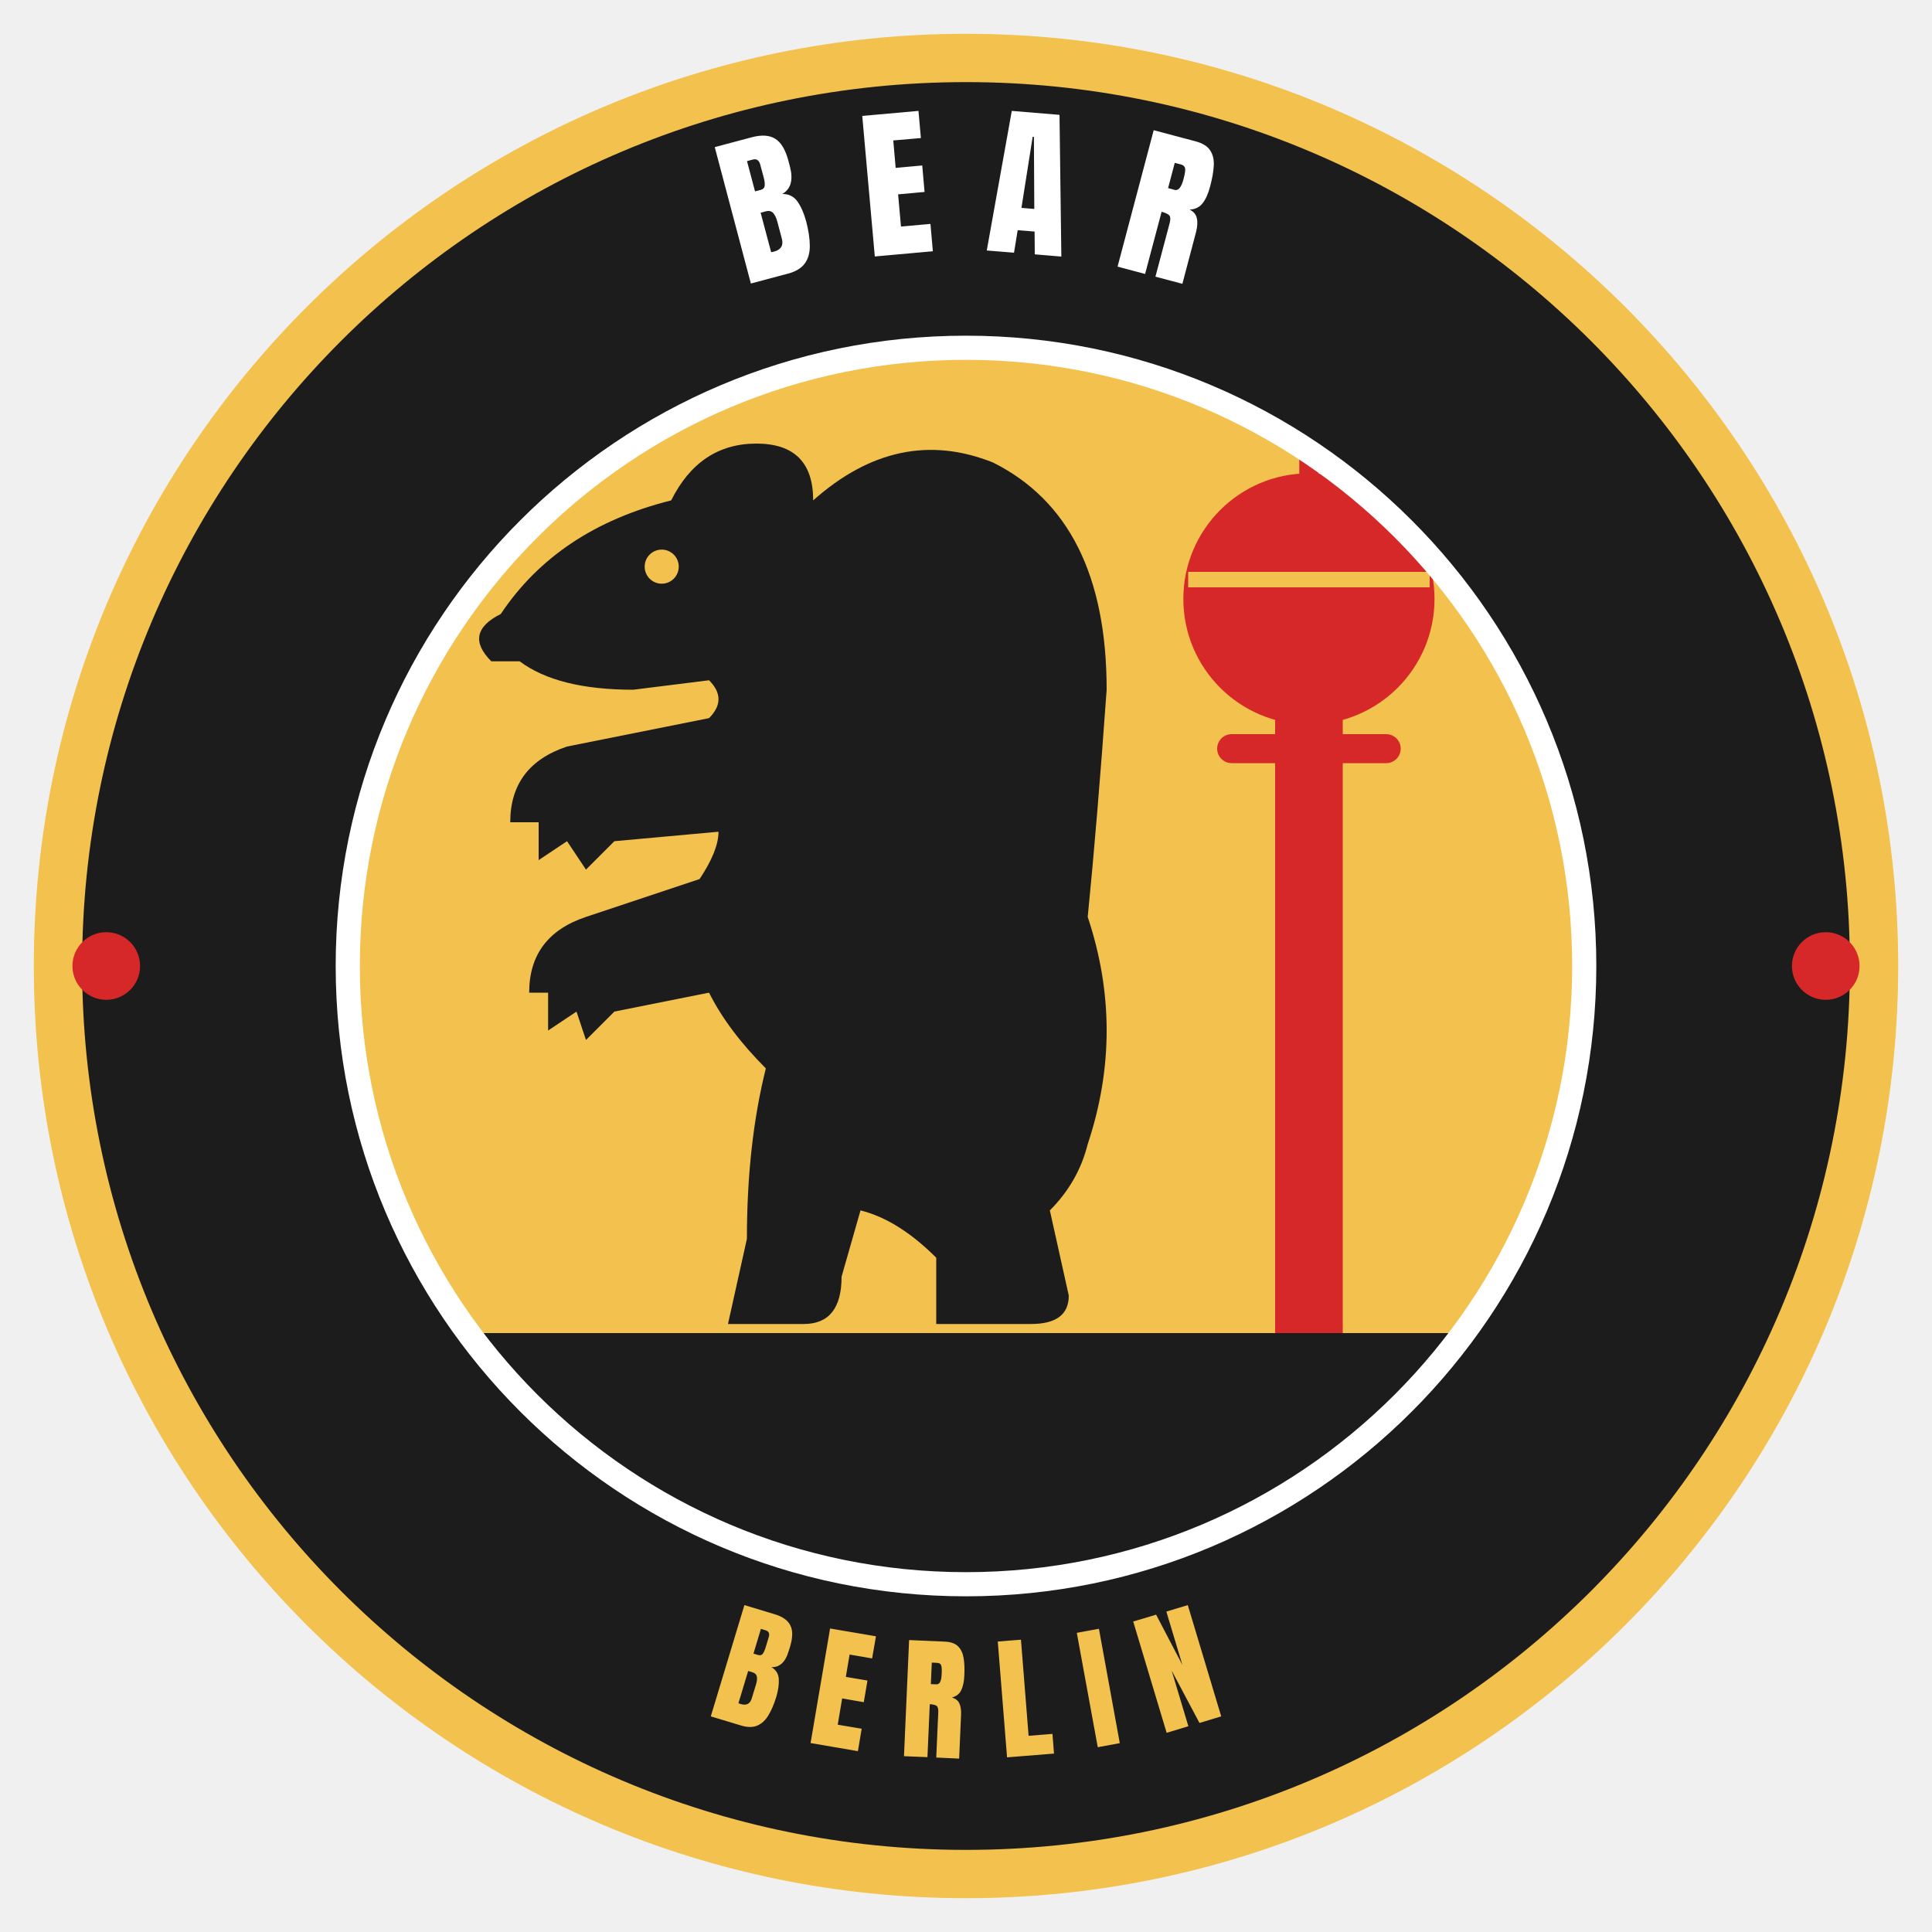
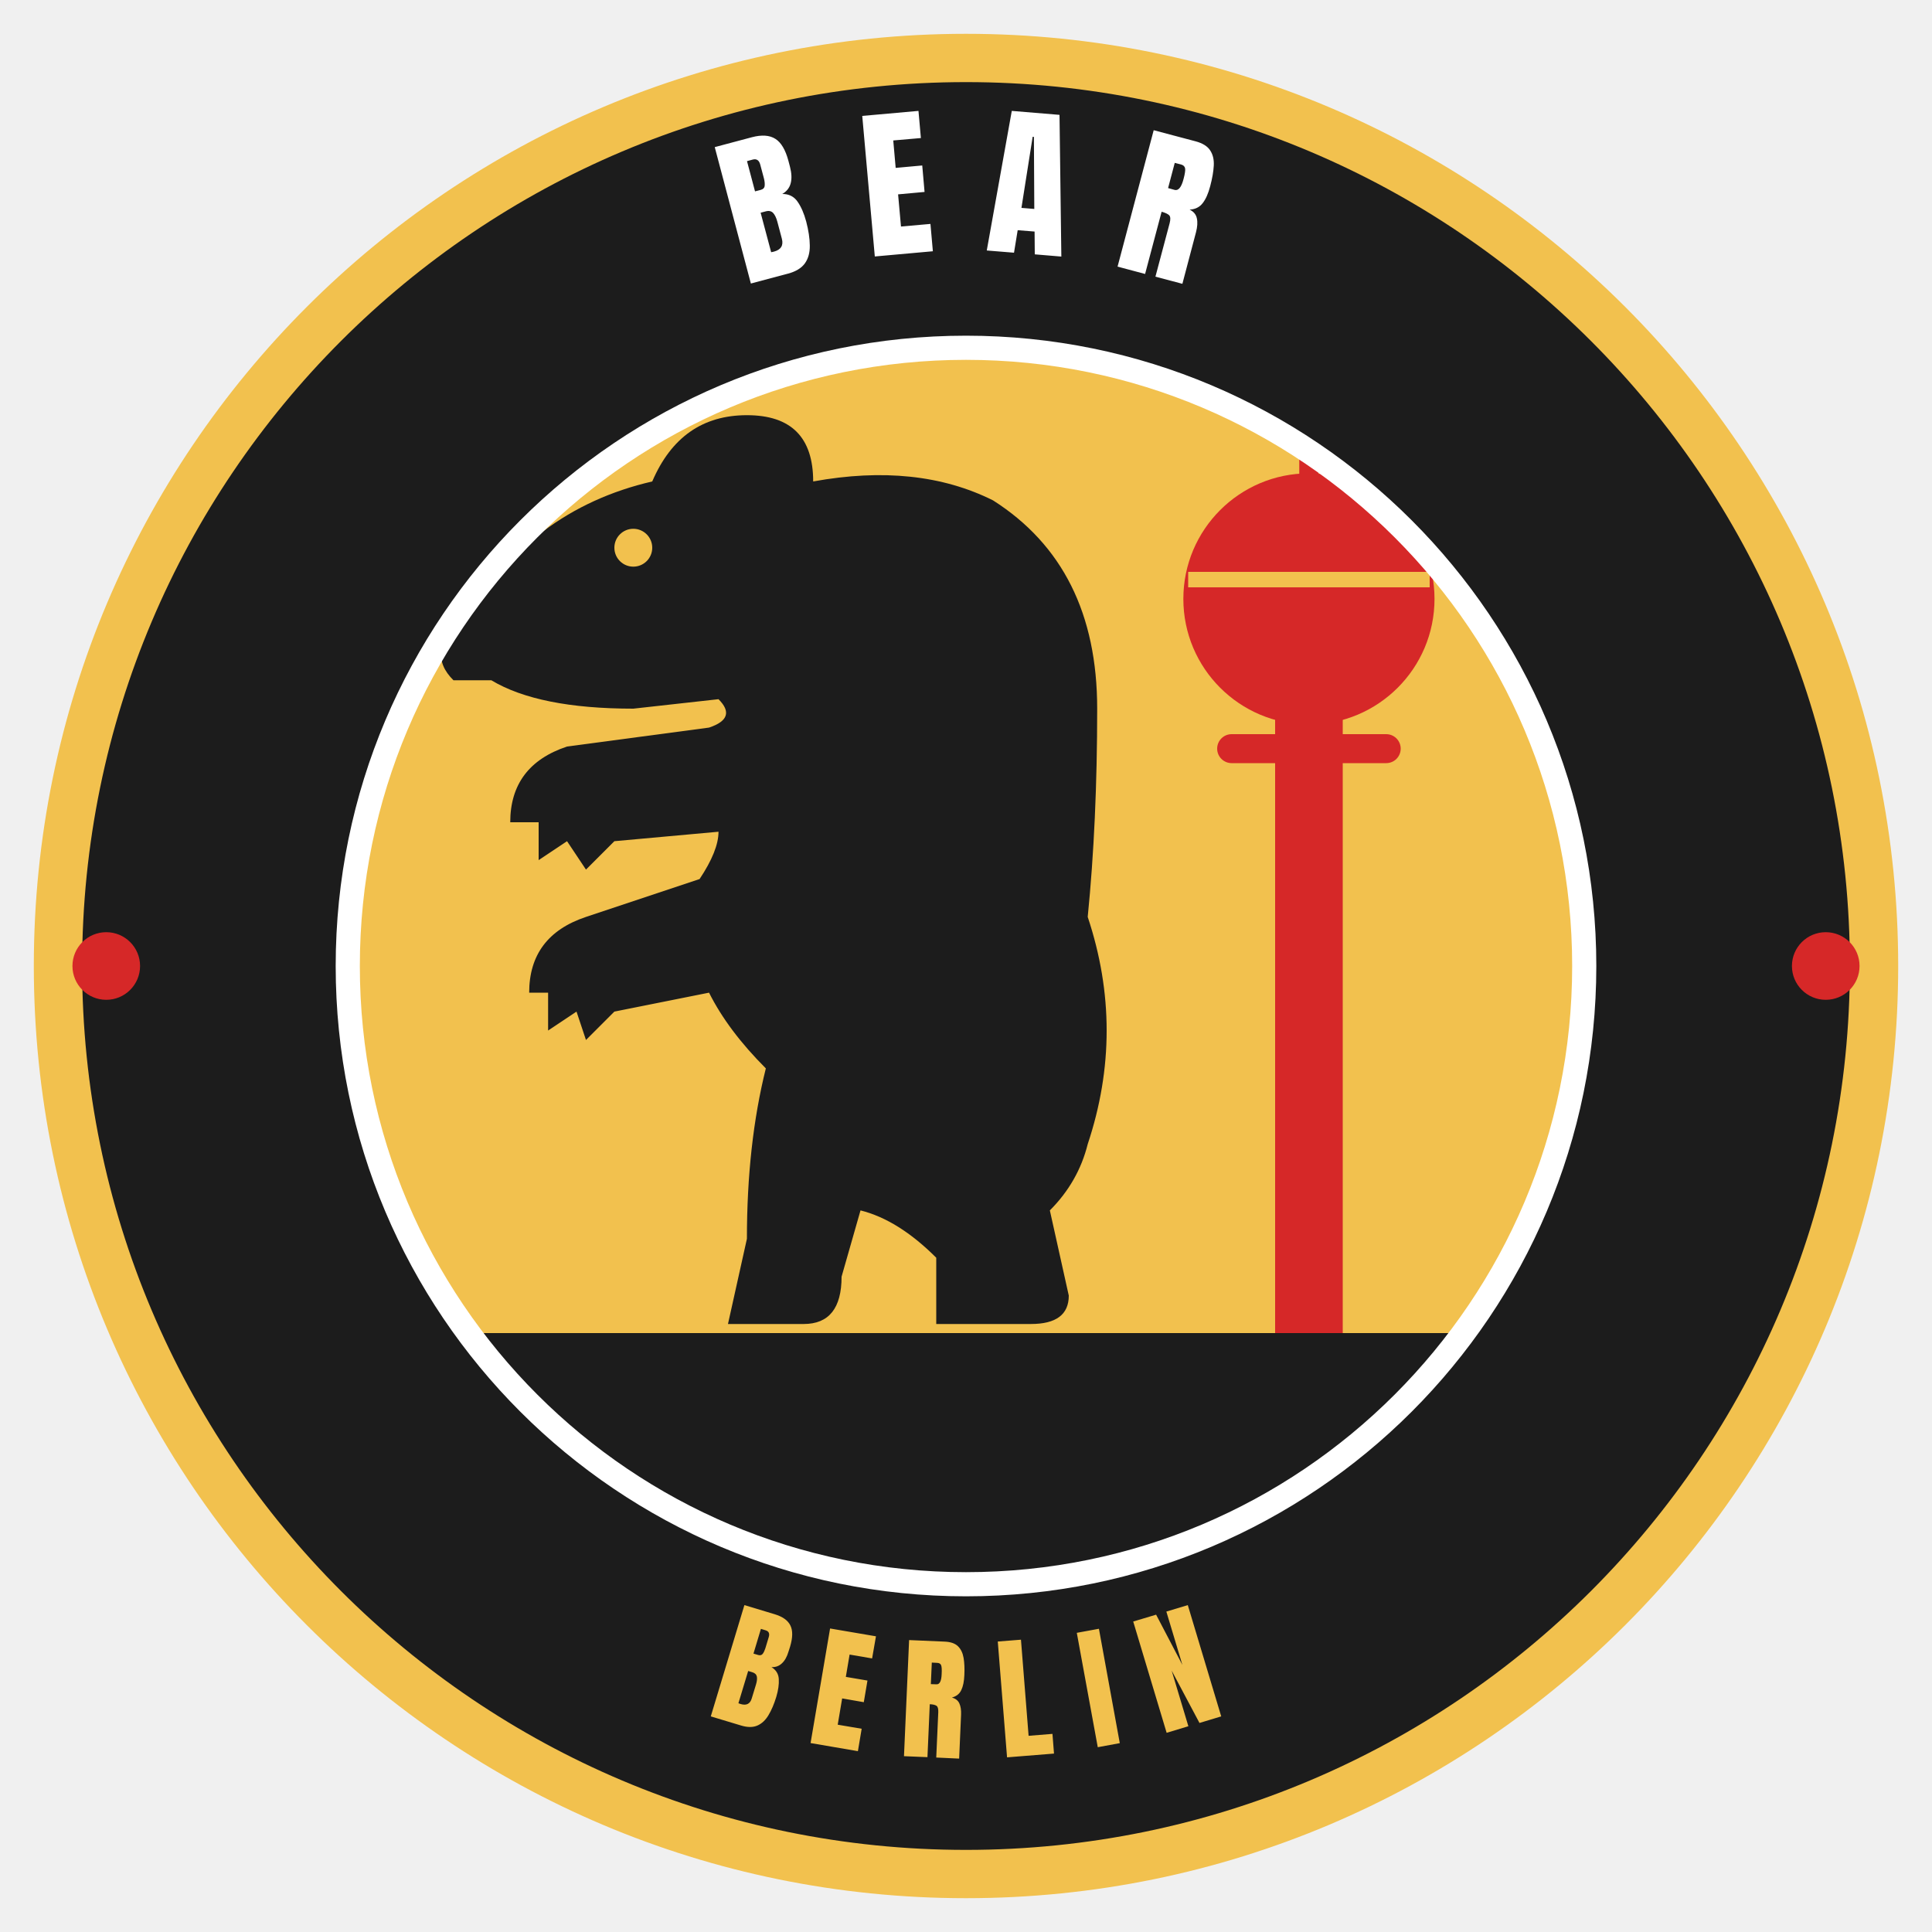
<svg xmlns="http://www.w3.org/2000/svg" viewBox="20 12 200 200" width="200" height="200" role="img" aria-label="Berlin patch">
  <defs>
-     <path id="bear" d="M8 22 Q14 13 26 10 Q29 4 35 4 Q41 4 41 10 Q50 2 60 6 Q72 12 72 30 Q71 44 70 54 Q74 66 70 78 Q69 82 66 85 L68 94 Q68 97 64 97 L54 97 L54 90 Q50 86 46 85 L44 92 Q44 97 40 97 L32 97 L34 88 Q34 78 36 70 Q32 66 30 62 L20 64 L17 67 L16 64 L13 66 L13 62 L11 62 Q11 56 17 54 L29 50 Q31 47 31 45 L20 46 L17 49 L15 46 L12 48 L12 44 L9 44 Q9 38 15 36 L30 33 Q32 31 30 29 L22 30 Q14 30 10 27 L7 27 Q4 24 8 22 Z" />
+     <path id="bear" d="M4 23 Q11 11 24 8 Q27 1 34 1 Q41 1 41 8 Q52 6 60 10 Q71 17 71 32 Q71 44 70 54 Q74 66 70 78 Q69 82 66 85 L68 94 Q68 97 64 97 L54 97 L54 90 Q50 86 46 85 L44 92 Q44 97 40 97 L32 97 L34 88 Q34 78 36 70 Q32 66 30 62 L20 64 L17 67 L16 64 L13 66 L13 62 L11 62 Q11 56 17 54 L29 50 Q31 47 31 45 L20 46 L17 49 L15 46 L12 48 L12 44 L9 44 Q9 38 15 36 L30 34 Q33 33 31 31 L22 32 Q12 32 7 29 L3 29 Q0 26 4 23 Z" />
  </defs>
  <defs>
    <clipPath id="ring">
      <circle cx="120" cy="112" r="64" />
    </clipPath>
  </defs>
  <circle cx="120" cy="112" r="94" fill="#1C1C1C" stroke="#F2C14E" stroke-width="5" />
  <circle cx="120" cy="112" r="64" fill="#F2C14E" />
  <g clip-path="url(#ring)">
    <g fill="#D62828">
      <rect x="152" y="84" width="7" height="100" />
      <circle cx="155.5" cy="74" r="13" />
      <rect x="154.5" y="36" width="2" height="30" />
      <rect x="152" y="52" width="7" height="4" />
      <rect x="146" y="88" width="19" height="3" rx="1.5" />
    </g>
    <path d="M143 72 H168" stroke="#F2C14E" stroke-width="1.6" />
    <rect x="40" y="150" width="160" height="40" fill="#1C1C1C" />
    <g transform="translate(64 54) scale(0.98)">
      <use href="#bear" fill="#1C1C1C" />
-       <circle cx="25" cy="17" r="1.8" fill="#F2C14E" />
+       <circle cx="22" cy="15" r="2" fill="#F2C14E" />
    </g>
  </g>
  <circle cx="120" cy="112" r="64" fill="none" stroke="#FFFFFF" stroke-width="2.5" />
  <path d="M97.73 41.35 93.99 27.23 97.82 26.21Q99.36 25.8 100.26 26.37Q101.16 26.93 101.62 28.66L101.78 29.27Q102.04 30.27 101.85 30.98Q101.66 31.69 100.98 32.08Q102 32.07 102.56 32.87Q103.12 33.67 103.46 34.94Q103.82 36.32 103.83 37.41Q103.85 38.51 103.33 39.25Q102.8 40 101.56 40.33ZM98.16 31.81 98.74 31.66Q99.13 31.56 99.16 31.22Q99.19 30.89 99.08 30.46L98.7 29.04Q98.52 28.36 97.92 28.52L97.33 28.68ZM100.11 38.05Q101.21 37.76 100.94 36.72L100.47 34.95Q100.31 34.35 100.04 34.05Q99.76 33.75 99.27 33.88L98.74 34.02L99.83 38.11Q100.01 38.08 100.11 38.05Z M110.56 38.55 109.26 24 115.08 23.48 115.33 26.29 112.47 26.54 112.72 29.38 115.47 29.13 115.71 31.87 112.97 32.12 113.27 35.45 116.32 35.18 116.57 38.01Z M122.15 37.93 124.74 23.48 129.68 23.89 129.87 38.56 127.12 38.33 127.1 35.97 125.35 35.83 124.97 38.16ZM125.74 33.52 127.07 33.63 127.03 26.17 126.9 26.16Z M135.69 39.6 139.43 25.48 143.77 26.63Q144.85 26.92 145.27 27.56Q145.7 28.2 145.65 29.14Q145.6 30.07 145.28 31.27Q144.98 32.42 144.5 33.03Q144.03 33.65 143.15 33.7Q143.78 34.01 143.9 34.61Q144.03 35.2 143.81 36.04L142.4 41.38L139.61 40.64L141.08 35.11Q141.24 34.5 141.03 34.28Q140.81 34.07 140.25 33.92L138.54 40.36ZM140.92 31.47 141.6 31.66Q142.19 31.81 142.52 30.53Q142.74 29.71 142.68 29.42Q142.62 29.13 142.27 29.03L141.61 28.86Z" fill="#FFFFFF" />
  <path d="M93.58 189.68 97.06 178.16 100.18 179.1Q101.44 179.48 101.82 180.27Q102.21 181.05 101.79 182.46L101.63 182.96Q101.39 183.78 100.94 184.19Q100.5 184.61 99.86 184.58Q100.58 185.02 100.62 185.82Q100.67 186.62 100.36 187.66Q100.02 188.78 99.55 189.56Q99.09 190.33 98.4 190.63Q97.71 190.93 96.7 190.62ZM98 183.18 98.47 183.32Q98.79 183.42 98.96 183.2Q99.12 182.98 99.23 182.63L99.58 181.47Q99.75 180.92 99.26 180.77L98.77 180.62ZM96.67 188.4Q97.57 188.67 97.82 187.82L98.26 186.38Q98.41 185.89 98.35 185.56Q98.28 185.23 97.88 185.11L97.45 184.98L96.44 188.32Q96.58 188.37 96.67 188.4Z M103.91 192.44 105.93 180.58 110.68 181.39 110.28 183.68 107.95 183.28 107.56 185.59 109.8 185.97 109.42 188.21 107.18 187.82 106.72 190.54 109.2 190.96 108.81 193.28Z M113.58 193.8 114.11 181.78 117.8 181.94Q118.72 181.98 119.17 182.42Q119.62 182.86 119.75 183.62Q119.88 184.39 119.83 185.4Q119.79 186.39 119.51 186.96Q119.24 187.54 118.54 187.73Q119.1 187.88 119.31 188.33Q119.52 188.79 119.49 189.5L119.29 194.05L116.92 193.94L117.13 189.24Q117.15 188.71 116.94 188.58Q116.73 188.44 116.25 188.42L116.01 193.9ZM116.36 186.34 116.94 186.36Q117.44 186.39 117.48 185.3Q117.52 184.6 117.42 184.37Q117.32 184.15 117.02 184.14L116.46 184.11Z M124.25 193.92 123.29 181.93 125.69 181.74 126.48 191.69 128.95 191.49 129.11 193.53Z M133.64 192.87 131.47 181.03 133.76 180.61 135.92 192.45Z M140.77 191.38 137.31 179.86 139.68 179.15 142.4 184.35 140.74 178.83 142.96 178.16 146.42 189.68 144.17 190.36 141.29 184.94 143.02 190.7Z" fill="#F2C14E" />
  <g fill="#D62828">
    <circle cx="31" cy="112" r="3.5" />
    <circle cx="209" cy="112" r="3.5" />
  </g>
</svg>
